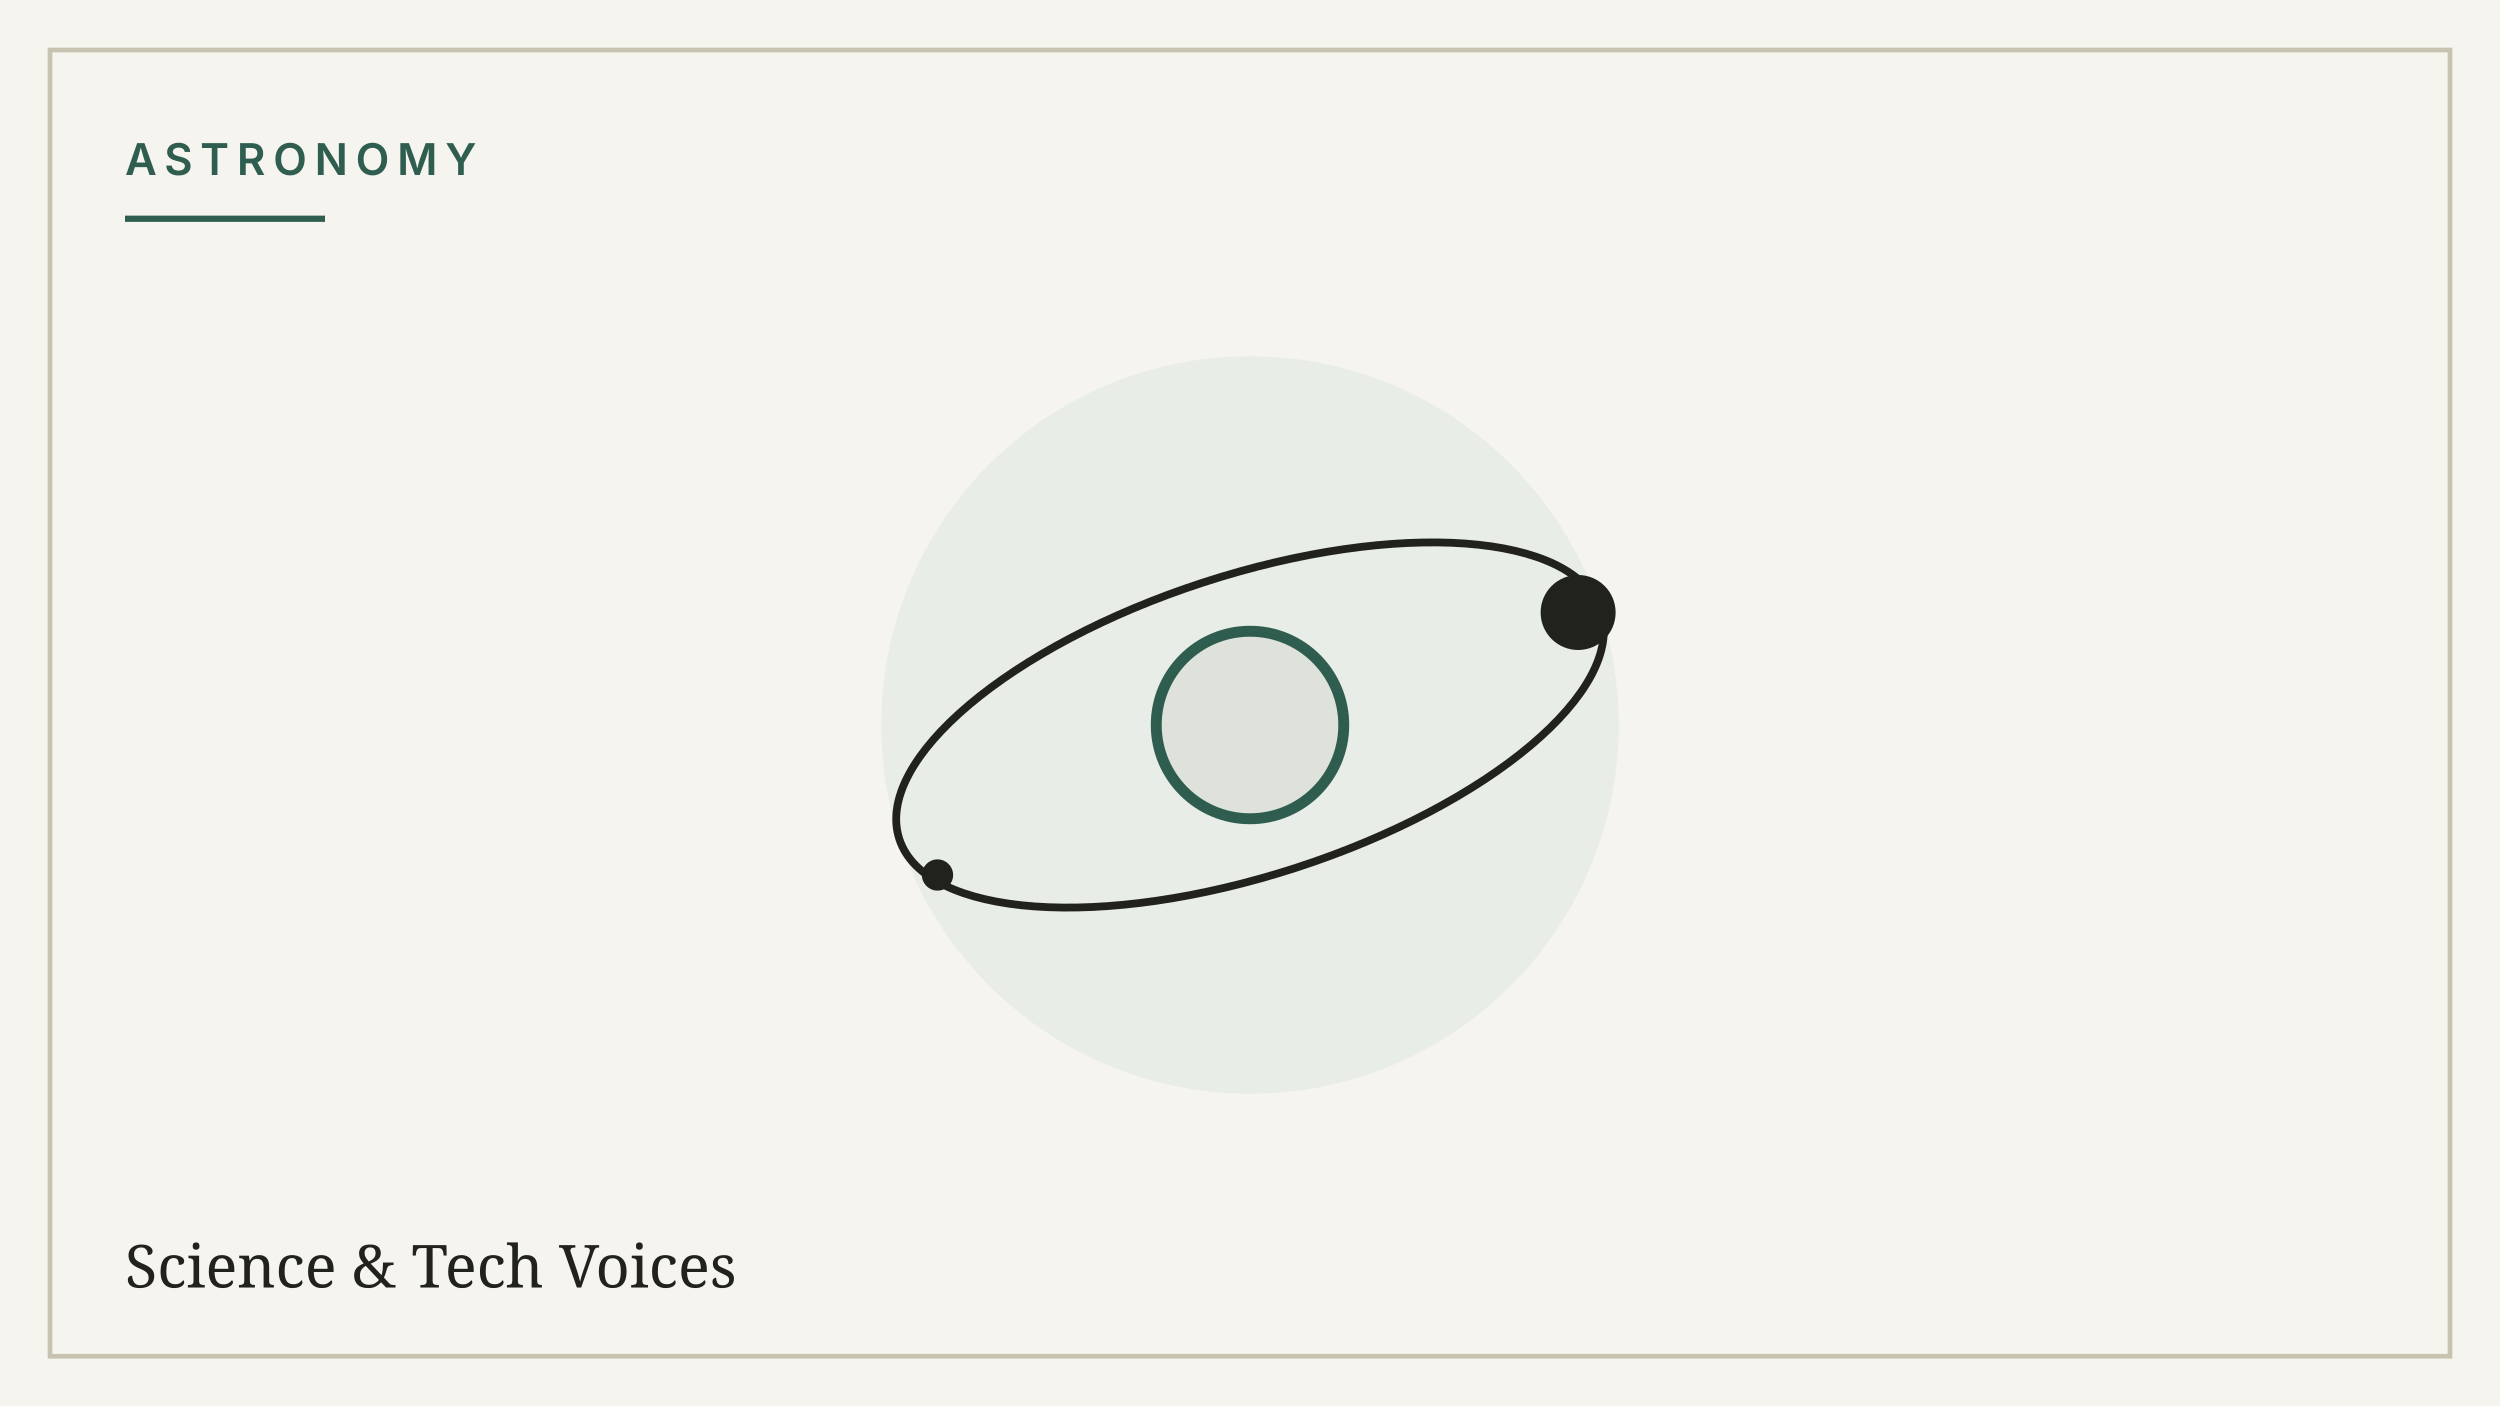
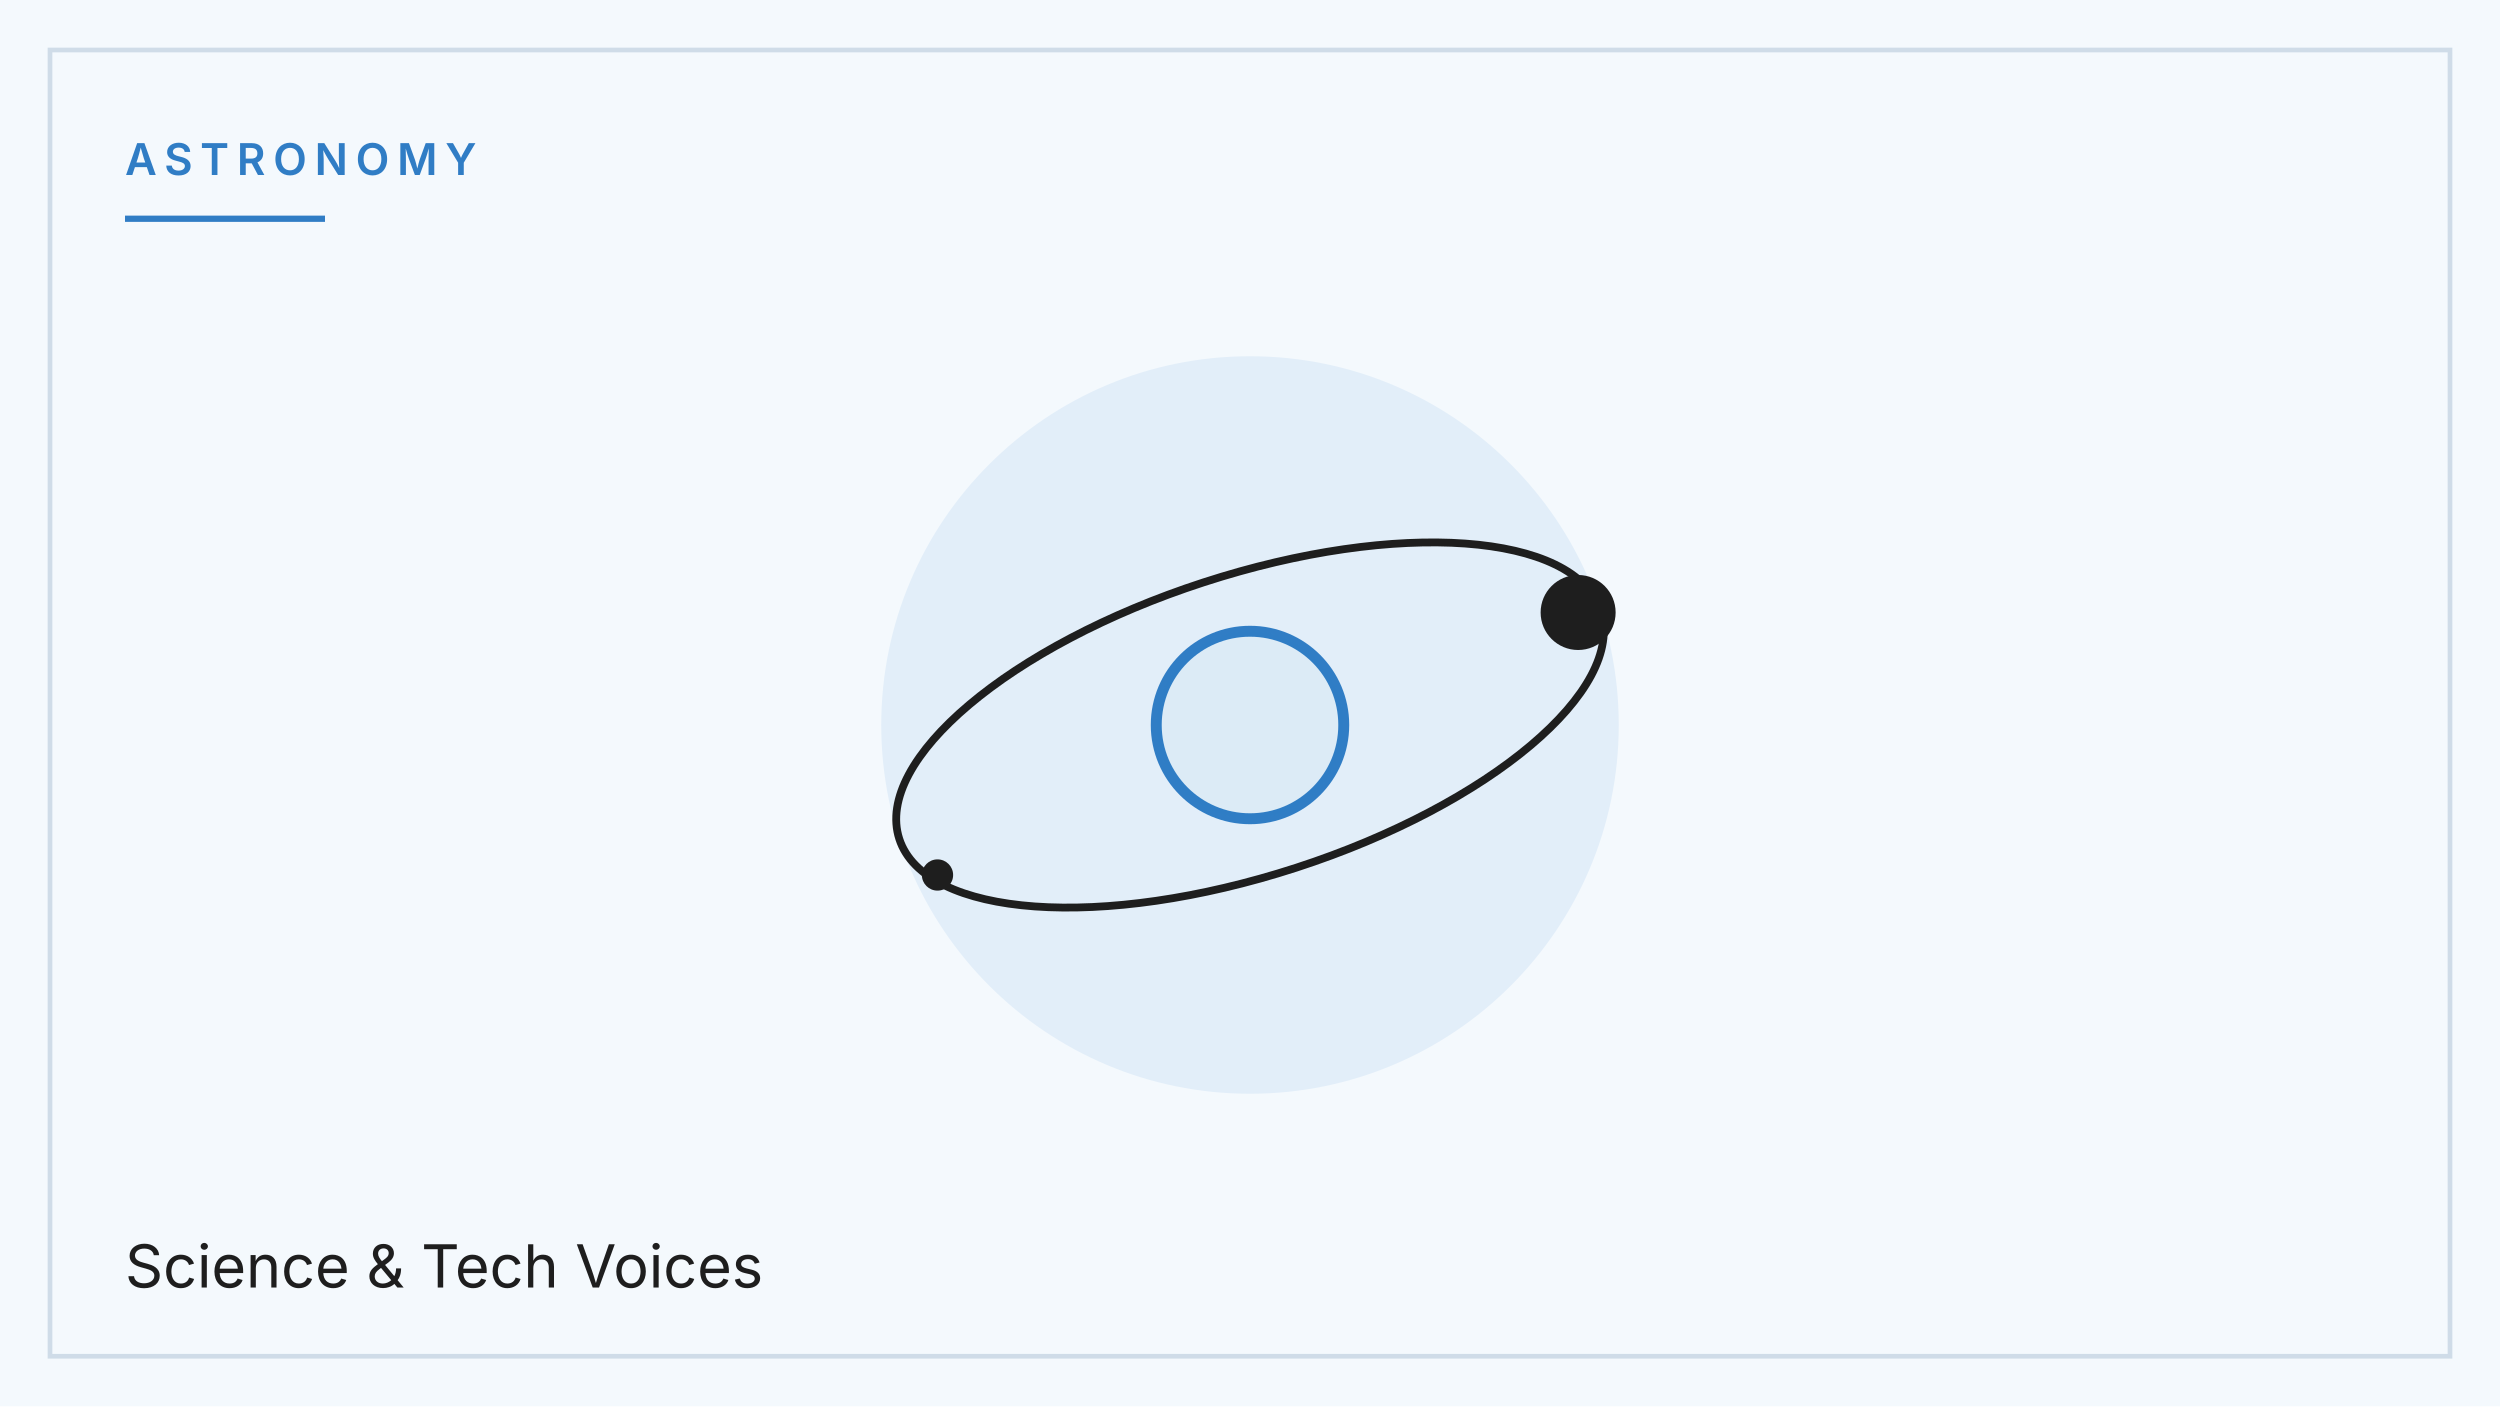
<svg xmlns="http://www.w3.org/2000/svg" viewBox="0 0 800 450" role="img" aria-label="Exoplanets: The Search for Other Earths">
-   <rect width="800" height="450" fill="#f6f4ee" />
-   <rect x="16" y="16" width="768" height="418" fill="none" stroke="#c8c2b1" stroke-width="1.5" />
-   <text x="40" y="56" font-family="Inter, Segoe UI, sans-serif" font-size="14" letter-spacing="2.5" font-weight="600" fill="#2f5d4f">ASTRONOMY</text>
-   <line x1="40" y1="70" x2="104" y2="70" stroke="#2f5d4f" stroke-width="2" />
-   <text x="40" y="412" font-family="Spectral, Georgia, serif" font-size="19" fill="#22221d">Science &amp; Tech Voices</text>
-   <circle cx="400" cy="232" r="118" fill="#e9ede7" />
+   <rect width="800" height="450" fill="#f4f9fd" />
+   <rect x="16" y="16" width="768" height="418" fill="none" stroke="#cfdce8" stroke-width="1.5" />
+   <text x="40" y="56" font-family="Inter, Segoe UI, sans-serif" font-size="14" letter-spacing="2.5" font-weight="600" fill="#307dc5">ASTRONOMY</text>
+   <line x1="40" y1="70" x2="104" y2="70" stroke="#307dc5" stroke-width="2" />
+   <text x="40" y="412" font-family="Inter, Segoe UI, sans-serif" font-size="19" fill="#1e1e1e">Science &amp; Tech Voices</text>
+   <circle cx="400" cy="232" r="118" fill="#e2eef9" />
  <g stroke-linecap="round" stroke-linejoin="round" fill="none">
-     <ellipse cx="400" cy="232" rx="118" ry="48" stroke="#22221d" stroke-width="2.5" transform="rotate(-18 400 232)" />
-     <circle cx="400" cy="232" r="30" stroke="#2f5d4f" stroke-width="3.5" fill="#f6f4ee" />
-     <circle cx="400" cy="232" r="30" fill="#2f5d4f" fill-opacity="0.12" />
-     <circle cx="505" cy="196" r="12" fill="#22221d" />
-     <circle cx="300" cy="280" r="5" fill="#22221d" />
+     <ellipse cx="400" cy="232" rx="118" ry="48" stroke="#1e1e1e" stroke-width="2.5" transform="rotate(-18 400 232)" />
+     <circle cx="400" cy="232" r="30" stroke="#307dc5" stroke-width="3.5" fill="#f4f9fd" />
+     <circle cx="400" cy="232" r="30" fill="#307dc5" fill-opacity="0.12" />
+     <circle cx="505" cy="196" r="12" fill="#1e1e1e" />
+     <circle cx="300" cy="280" r="5" fill="#1e1e1e" />
  </g>
</svg>
